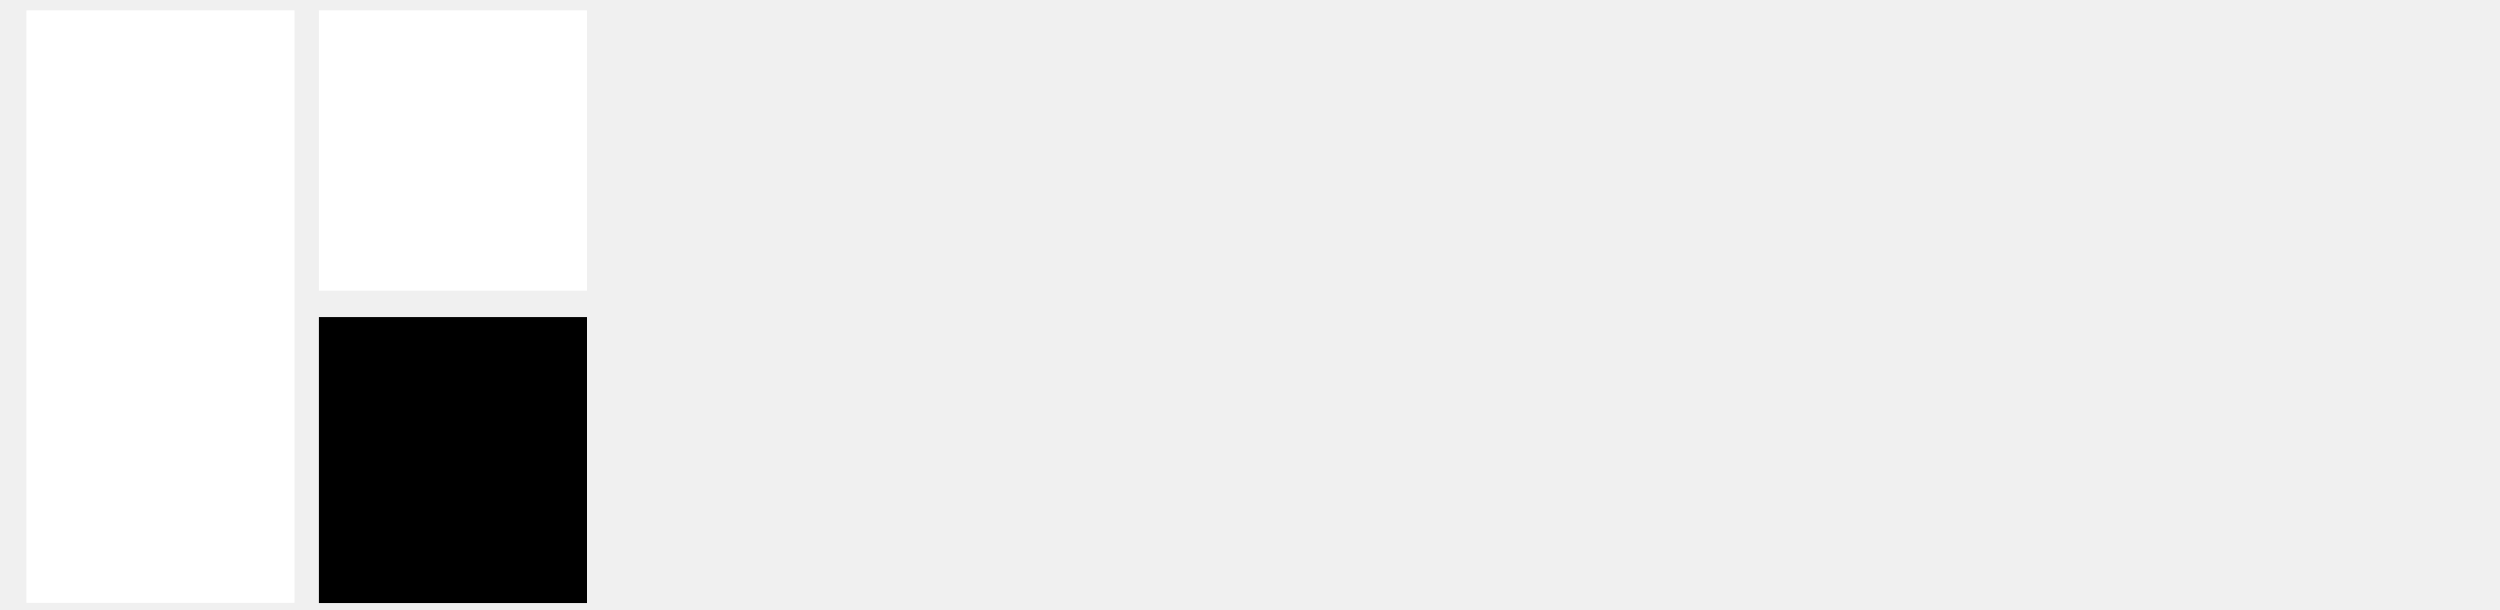
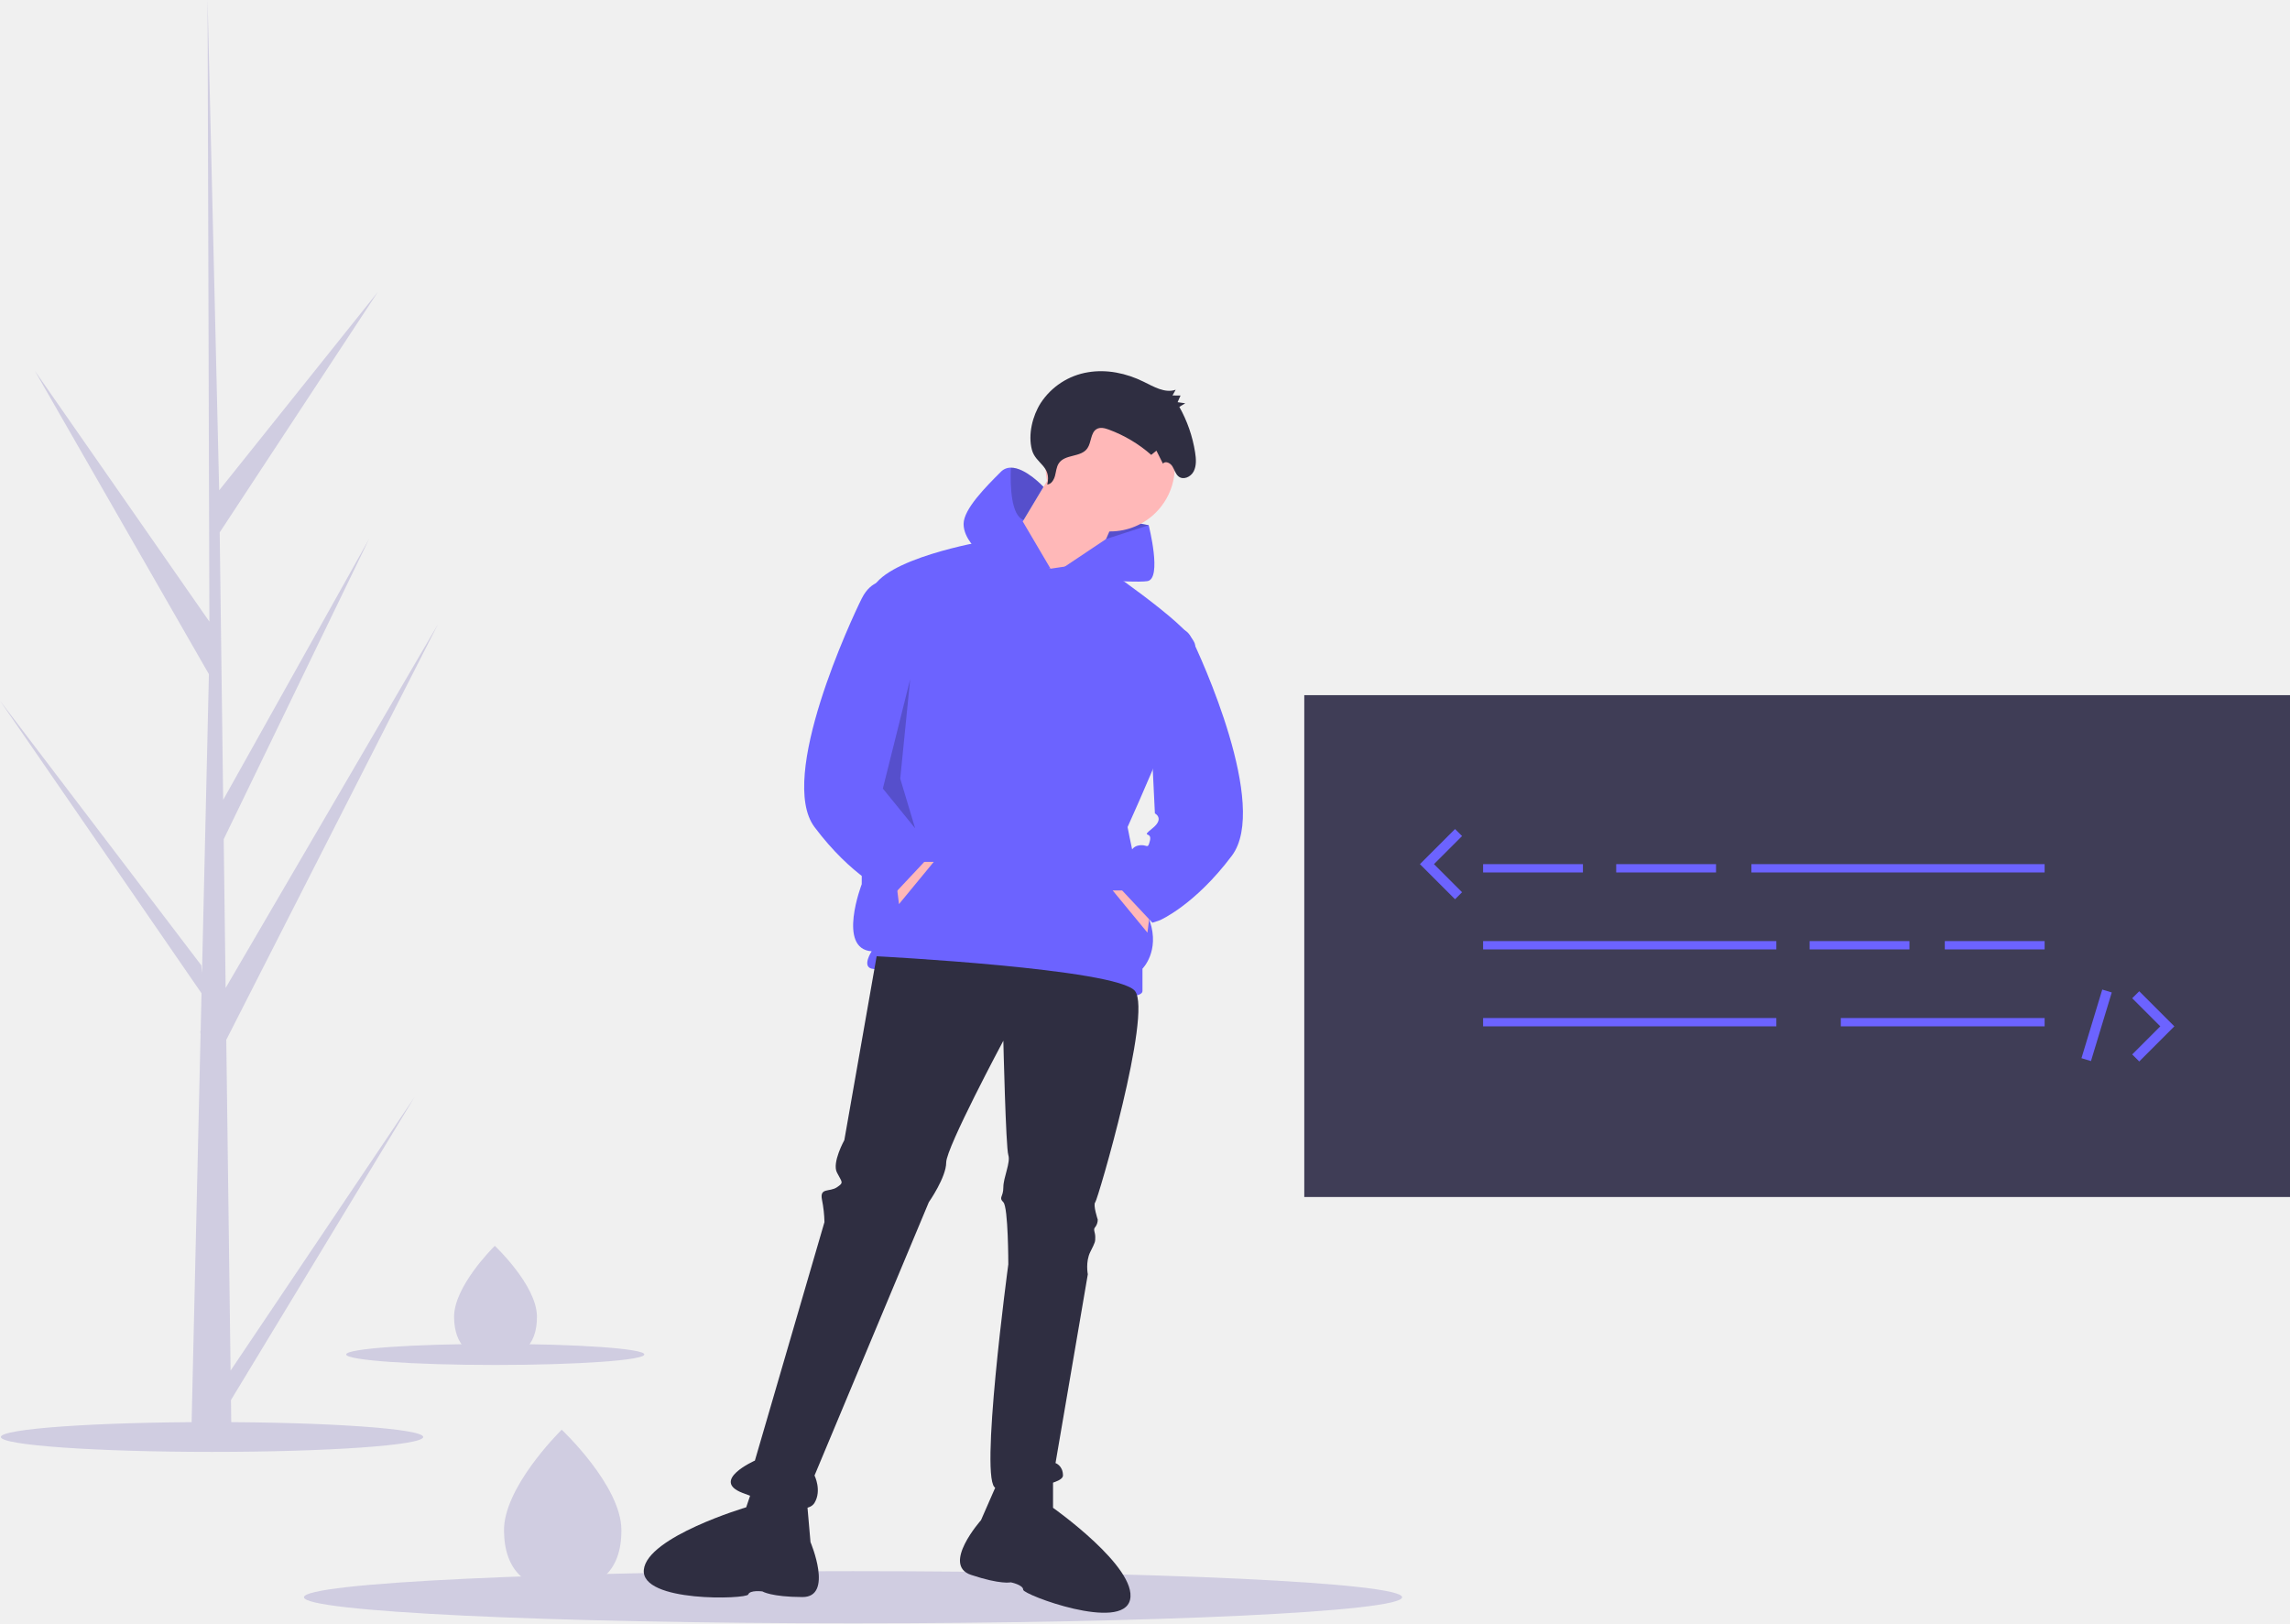
- <svg xmlns="http://www.w3.org/2000/svg" version="1.1" id="Calque_1" x="0px" y="0px" viewBox="0 0 1230 300" style="enable-background:new 0 0 1230 300;" xml:space="preserve">
-   <style type="text/css">
- 	.st0{fill:#FFFFFF;}
- 	.st1{fill:{{ .Site.Params.mainColour }};}
- </style>
-   <rect x="13" y="5.1" class="st0" width="131.9" height="291.5" />
-   <rect x="156.9" y="5.1" class="st0" width="131.9" height="137.9" />
-   <rect x="156.9" y="156" class="st1" width="131.9" height="140.7" />
+ <svg xmlns="http://www.w3.org/2000/svg" id="e4bbe722-77af-4dff-9d23-13f94132c30a" data-name="Layer 1" width="921.72" height="653.41" viewBox="0 0 921.72 653.41">
+   <ellipse cx="85.344" cy="578.41" rx="85" ry="6" fill="#d0cde1" />
+   <ellipse cx="343.344" cy="642.91" rx="221" ry="10.5" fill="#d0cde1" />
+   <polygon points="458.344 218.41 462.344 211.41 442.344 207.41 440.344 217.41 443.344 225.41 458.344 218.41" fill="#6c63ff" />
+   <polygon points="458.344 218.41 462.344 211.41 442.344 207.41 440.344 217.41 443.344 225.41 458.344 218.41" opacity="0.2" />
+   <circle cx="446.844" cy="187.91" r="26" fill="#ffb8b8" />
+   <polygon points="424.844 187.91 403.844 222.91 434.844 240.91 450.844 203.91 424.844 187.91" fill="#ffb8b8" />
+   <path d="M561.984,352.205l-27-11s-41,7-45,20-4,118-4,118-10,26,4,27c0,0-4,6,0,7s45,0,61,5,48,9,48,4v-9s7-7,3-19-9-38-9-38,30-66,27-74-39.627-32.738-39.627-32.738Z" transform="translate(-139.1401 -123.2952)" fill="#6c63ff" />
+   <polygon points="360.844 355.91 361.844 363.91 375.844 346.91 370.844 346.91 360.844 355.91" fill="#ffb8b8" />
+   <path d="M561.984,352.205l-29-7s-6-5-6-11,9-15,15-21a5.535,5.535,0,0,1,4.02-1.67c5.94-.05,13.14,7.74,13.14,7.74l-7.99,13.33-.36.59Z" transform="translate(-139.1401 -123.2952)" fill="#6c63ff" />
+   <path d="M584.337,340.263l17.147-5.559s5.5,21.5-.5,22.5-39-2-39-2Z" transform="translate(-139.1401 -123.2952)" fill="#6c63ff" />
+   <path d="M491.984,508.205l-13,74s-5,9-3,13,3,4,0,6-7,0-6,5a51.043,51.043,0,0,1,1,9l-28,96s-18,8-5,13,26,9,29,4,0-11,0-11l46-110s7-10,7-16,23-49,23-49,1,43,2,46-2,9-2,13-2,4,0,6,2,25,2,25-12,89-5,90,27-1,27-5-3-5-3-5l13-76s-1-5,1-9,2-4,2-6-1-3,0-4a4.938,4.938,0,0,0,1-3s-2-6-1-7,23-76,16-85S491.984,508.205,491.984,508.205Z" transform="translate(-139.1401 -123.2952)" fill="#2f2e41" />
+   <path d="M540.984,719.205l-7,16s-16,18-4,22,16,3,16,3,5,1,5,3,40,17,43,4-31-37-31-37v-12Z" transform="translate(-139.1401 -123.2952)" fill="#2f2e41" />
+   <path d="M463.849,726.611l1.514,17.398s9.402,22.172-3.247,22.124-16.119-2.276-16.119-2.276-5.057-.652-5.697,1.243S396.964,768.412,398.28,755.136s41.207-25.14,41.207-25.14L443.325,718.626Z" transform="translate(-139.1401 -123.2952)" fill="#2f2e41" />
+   <path d="M560.66,318.322c1.606-.108,2.677-1.858,3.121-3.524s.558-3.49,1.465-4.922c2.486-3.922,8.95-2.338,11.575-6.153,1.614-2.346,1.277-6.167,3.607-7.66,1.472-.943,3.348-.457,4.969.135a54.307,54.307,0,0,1,17.116,10.194l2.088-1.7,2.608,5.214c1.011-1.219,2.961-.274,3.81,1.082s1.26,3.088,2.47,4.076c1.929,1.574,4.941.241,6.11-2.041s.975-5.072.57-7.641a54.737,54.737,0,0,0-6.348-18.322l2.386-1.432-3.085-.441,1.181-2.679-3.232-.038,1.276-2.29c-4.344,1.491-8.834-1.24-12.983-3.275-6.941-3.405-14.748-5.039-22.284-3.774A28.168,28.168,0,0,0,558.027,285.508c-3.286,5.166-5.183,12.667-3.54,18.854C555.98,309.985,562.498,310.861,560.66,318.322Z" transform="translate(-139.1401 -123.2952)" fill="#2f2e41" />
+   <path d="M495.984,357.205s-6-1-10,7-34,72-19,92,29,26,29,26l3,1,15-16-5-7s0-7-4-8-4,2-5-2,4-1-1-5-1-6-1-6Z" transform="translate(-139.1401 -123.2952)" fill="#6c63ff" />
+   <polygon points="462.844 367.41 461.844 375.41 447.844 358.41 452.844 358.41 462.844 367.41" fill="#ffb8b8" />
+   <path d="M600.484,378.705s14-7,18,1,31.5,68,16.5,88-29,26-29,26l-3,1-15-16,5-7s0-7,4-8,4,2,5-2-4-1,1-5,1-6,1-6Z" transform="translate(-139.1401 -123.2952)" fill="#6c63ff" />
+   <polygon points="366.344 273.41 355.344 317.41 368.344 333.41 362.344 313.41 366.344 273.41" opacity="0.2" />
+   <path d="M559.144,319.275l-7.99,13.33c-5.02-1.74-5.44-13.39-5.15-21.07C551.944,311.485,559.144,319.275,559.144,319.275Z" transform="translate(-139.1401 -123.2952)" opacity="0.2" />
+   <path d="M389.248,738.971c.174,17.794-10.344,24.11-23.392,24.237q-.455.004-.905-.001-.907-.011-1.796-.065c-11.784-.719-20.998-7.161-21.16-23.709-.167-17.126,21.51-38.951,23.136-40.565l.003-.001c.062-.062.093-.092.093-.092S389.075,721.178,389.248,738.971Z" transform="translate(-139.1401 -123.2952)" fill="#d0cde1" />
+   <path d="M355.259,653.138c.123,12.561-7.302,17.019-16.512,17.108q-.321.003-.639-.001-.64-.008-1.268-.046c-8.318-.507-14.822-5.055-14.936-16.736-.118-12.089,15.183-27.495,16.331-28.634l.002-.001c.044-.043.066-.065.066-.065S355.136,640.578,355.259,653.138Z" transform="translate(-139.1401 -123.2952)" fill="#d0cde1" />
+   <ellipse cx="199.344" cy="545.184" rx="60" ry="4.235" fill="#d0cde1" />
+   <rect x="524.968" y="279.811" width="396.752" height="202" fill="#3f3d56" />
+   <rect x="596.945" y="347.829" width="40.18" height="3.348" fill="#6c63ff" />
+   <rect x="650.518" y="347.829" width="40.18" height="3.348" fill="#6c63ff" />
+   <rect x="728.366" y="378.801" width="40.18" height="3.348" fill="#6c63ff" />
+   <rect x="782.777" y="378.801" width="40.18" height="3.348" fill="#6c63ff" />
+   <rect x="704.928" y="347.829" width="118.028" height="3.348" fill="#6c63ff" />
+   <rect x="596.945" y="378.801" width="118.028" height="3.348" fill="#6c63ff" />
+   <rect x="596.945" y="409.773" width="118.028" height="3.348" fill="#6c63ff" />
+   <rect x="740.923" y="409.773" width="82.034" height="3.348" fill="#6c63ff" />
+   <polygon points="585.652 361.964 571.516 347.829 585.652 333.693 588.48 336.521 577.172 347.829 588.48 359.136 585.652 361.964" fill="#6c63ff" />
+   <polygon points="861.036 427.257 858.208 424.429 869.516 413.12 858.208 401.813 861.036 398.985 875.172 413.12 861.036 427.257" fill="#6c63ff" />
+   <rect x="968.591" y="533.998" width="28.864" height="4" transform="translate(45.81388 1198.014) rotate(-73.13998)" fill="#6c63ff" />
+   <path d="M231.951,674.977l74.068-110.146-73.916,121.996.155,12.394q-8.111.062-16.064-.27l3.674-159.32-.101-1.229.136-.237.352-15.055L139.14,405.343l81.017,106.499.288,3.182,2.775-120.372L153.16,272.554l70.259,100.951-.733-249.38.002-.83.024.816L227.362,320.657,291.213,240.82,227.571,337.589l1.394,107.67,58.756-105.082L229.181,461.088l.776,59.87,85.447-146.378L230.216,541.844Z" transform="translate(-139.1401 -123.2952)" fill="#d0cde1" />
</svg>
